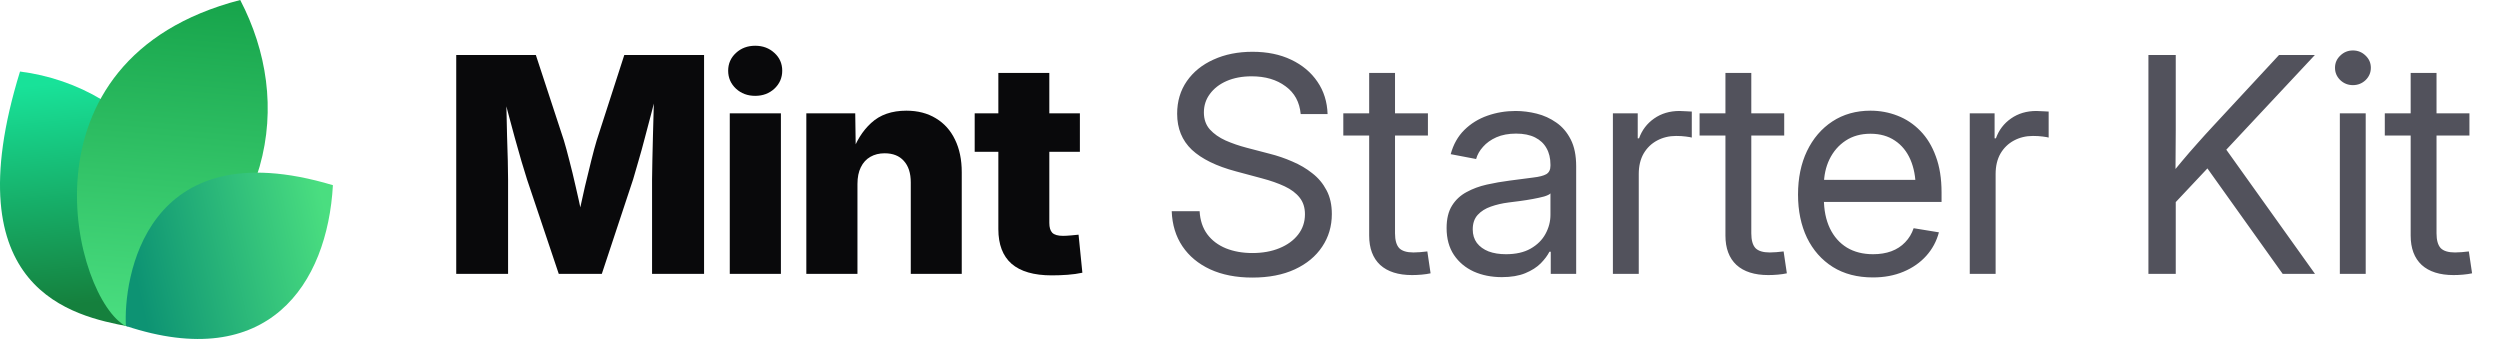
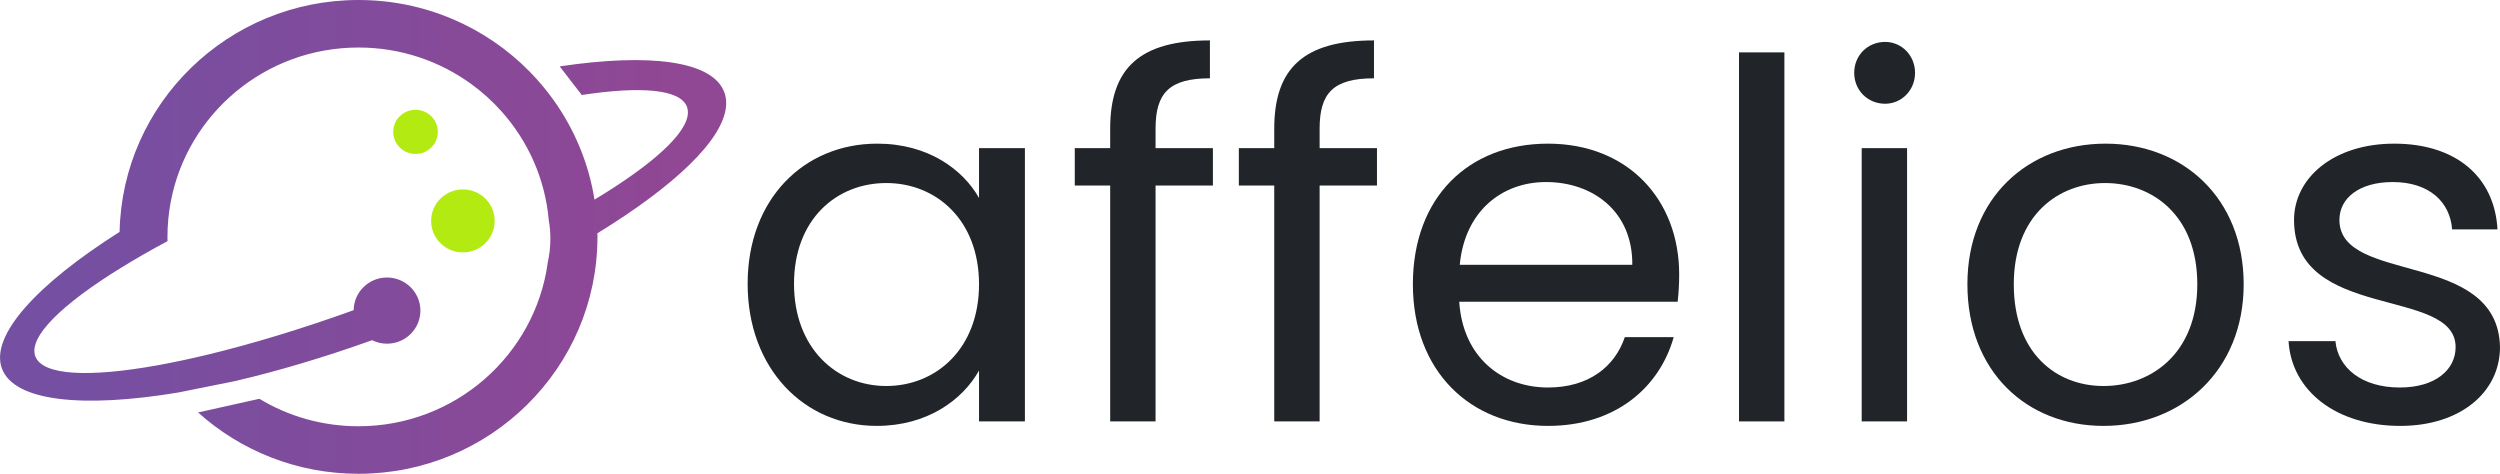
- <svg xmlns="http://www.w3.org/2000/svg" width="177" height="24" viewBox="0 0 177 24" fill="none">
-   <path d="M9.061 23.108C5.268 22.377 -3.391 20.627 1.417 5.064C9.634 6.099 16.973 14.064 9.061 23.108Z" fill="url(#paint0_linear_17557_2020)" />
-   <path d="M8.919 23.094C5.276 21.222 0.784 4.209 17.007 0C20.757 7.193 19.621 16.545 8.919 23.094Z" fill="url(#paint1_linear_17557_2020)" />
-   <path d="M8.914 23.079C8.735 19.882 10.159 9.085 23.57 13.111C23.181 20.123 18.984 26.418 8.914 23.079Z" fill="url(#paint2_linear_17557_2020)" />
-   <path d="M32.301 19.392V3.894H37.938L39.925 9.948C40.036 10.315 40.164 10.787 40.31 11.362C40.462 11.938 40.611 12.552 40.757 13.204C40.91 13.855 41.048 14.483 41.173 15.086C41.305 15.682 41.412 16.192 41.495 16.615H40.695C40.771 16.192 40.871 15.682 40.996 15.086C41.128 14.49 41.267 13.866 41.412 13.214C41.565 12.562 41.714 11.948 41.86 11.373C42.005 10.79 42.133 10.315 42.244 9.948L44.2 3.894H49.848V19.392H46.166V12.704C46.166 12.357 46.173 11.917 46.187 11.383C46.2 10.849 46.214 10.27 46.228 9.646C46.249 9.022 46.266 8.391 46.28 7.753C46.301 7.115 46.311 6.519 46.311 5.964H46.623C46.485 6.561 46.332 7.181 46.166 7.826C45.999 8.471 45.833 9.102 45.666 9.719C45.507 10.336 45.351 10.901 45.198 11.414C45.053 11.928 44.928 12.357 44.824 12.704L42.608 19.392H39.561L37.314 12.704C37.203 12.357 37.072 11.928 36.919 11.414C36.773 10.901 36.614 10.34 36.441 9.729C36.274 9.112 36.104 8.481 35.931 7.836C35.764 7.192 35.608 6.567 35.463 5.964H35.827C35.834 6.512 35.844 7.105 35.858 7.743C35.872 8.374 35.886 9.005 35.9 9.636C35.92 10.26 35.938 10.839 35.952 11.373C35.965 11.907 35.972 12.351 35.972 12.704V19.392H32.301ZM51.668 19.392V8.024H55.288V19.392H51.668ZM53.468 6.786C52.927 6.786 52.473 6.616 52.105 6.276C51.738 5.93 51.554 5.507 51.554 5.007C51.554 4.508 51.738 4.088 52.105 3.749C52.473 3.409 52.927 3.239 53.468 3.239C54.009 3.239 54.463 3.409 54.83 3.749C55.198 4.082 55.382 4.501 55.382 5.007C55.382 5.507 55.198 5.93 54.83 6.276C54.463 6.616 54.009 6.786 53.468 6.786ZM60.708 13.027V19.392H57.088V8.024H60.551L60.593 10.967H60.281C60.593 10.024 61.061 9.268 61.685 8.7C62.309 8.124 63.138 7.836 64.171 7.836C64.975 7.836 65.672 8.017 66.262 8.377C66.851 8.731 67.302 9.234 67.614 9.885C67.933 10.537 68.092 11.307 68.092 12.194V19.392H64.483V12.912C64.483 12.26 64.32 11.754 63.994 11.394C63.675 11.033 63.221 10.853 62.632 10.853C62.25 10.853 61.914 10.936 61.623 11.102C61.332 11.269 61.106 11.515 60.947 11.841C60.787 12.16 60.708 12.555 60.708 13.027ZM76.456 8.024V10.749H69.008V8.024H76.456ZM70.683 5.163H74.292V15.783C74.292 16.102 74.361 16.334 74.5 16.48C74.646 16.625 74.899 16.698 75.259 16.698C75.405 16.698 75.596 16.688 75.831 16.667C76.074 16.646 76.251 16.629 76.362 16.615L76.632 19.309C76.313 19.378 75.963 19.427 75.582 19.455C75.207 19.482 74.836 19.496 74.469 19.496C73.2 19.496 72.25 19.222 71.619 18.674C70.995 18.127 70.683 17.308 70.683 16.22V5.163Z" fill="#09090B" />
-   <path d="M88.667 19.652C87.523 19.652 86.528 19.458 85.682 19.07C84.843 18.681 84.188 18.137 83.716 17.437C83.245 16.736 82.992 15.908 82.957 14.951H84.933C84.968 15.596 85.148 16.14 85.474 16.584C85.8 17.021 86.24 17.354 86.795 17.582C87.35 17.804 87.974 17.915 88.667 17.915C89.388 17.915 90.026 17.801 90.581 17.572C91.143 17.343 91.583 17.024 91.902 16.615C92.228 16.199 92.391 15.717 92.391 15.169C92.391 14.698 92.266 14.306 92.017 13.994C91.767 13.675 91.413 13.408 90.956 13.193C90.498 12.978 89.954 12.787 89.323 12.621L87.502 12.132C86.123 11.765 85.082 11.255 84.382 10.603C83.689 9.944 83.342 9.095 83.342 8.055C83.342 7.174 83.571 6.404 84.028 5.746C84.486 5.087 85.117 4.577 85.921 4.217C86.726 3.849 87.645 3.666 88.678 3.666C89.718 3.666 90.63 3.853 91.413 4.227C92.204 4.602 92.824 5.122 93.275 5.787C93.726 6.446 93.965 7.209 93.993 8.076H92.089C92.013 7.23 91.656 6.574 91.018 6.11C90.387 5.638 89.586 5.403 88.615 5.403C87.95 5.403 87.36 5.513 86.847 5.735C86.341 5.957 85.946 6.262 85.661 6.651C85.377 7.032 85.235 7.469 85.235 7.961C85.235 8.447 85.377 8.849 85.661 9.168C85.946 9.48 86.317 9.74 86.774 9.948C87.232 10.149 87.724 10.319 88.251 10.457L89.884 10.884C90.439 11.023 90.977 11.206 91.496 11.435C92.023 11.657 92.495 11.934 92.911 12.267C93.334 12.593 93.67 12.995 93.92 13.474C94.17 13.945 94.294 14.504 94.294 15.149C94.294 16.015 94.066 16.788 93.608 17.468C93.157 18.148 92.512 18.681 91.673 19.07C90.834 19.458 89.832 19.652 88.667 19.652ZM101.097 8.024V9.594H95.106V8.024H101.097ZM96.937 5.163H98.767V16.521C98.767 17 98.865 17.347 99.059 17.562C99.26 17.77 99.6 17.874 100.078 17.874C100.21 17.874 100.366 17.867 100.546 17.853C100.733 17.832 100.903 17.815 101.056 17.801L101.285 19.351C101.097 19.392 100.886 19.423 100.65 19.444C100.414 19.465 100.189 19.475 99.974 19.475C98.996 19.475 98.244 19.236 97.717 18.758C97.197 18.272 96.937 17.579 96.937 16.677V5.163ZM106.33 19.621C105.595 19.621 104.932 19.489 104.343 19.226C103.754 18.955 103.285 18.564 102.939 18.05C102.592 17.53 102.419 16.896 102.419 16.147C102.419 15.495 102.547 14.965 102.804 14.556C103.06 14.146 103.403 13.828 103.833 13.599C104.263 13.363 104.742 13.186 105.269 13.068C105.796 12.95 106.333 12.857 106.881 12.787C107.574 12.69 108.132 12.617 108.555 12.569C108.978 12.52 109.287 12.441 109.481 12.33C109.675 12.212 109.772 12.014 109.772 11.737V11.654C109.772 11.203 109.679 10.815 109.492 10.489C109.311 10.163 109.041 9.91 108.68 9.729C108.32 9.549 107.872 9.459 107.338 9.459C106.805 9.459 106.34 9.546 105.945 9.719C105.556 9.892 105.241 10.118 104.998 10.395C104.755 10.665 104.593 10.953 104.509 11.258L102.71 10.915C102.897 10.222 103.22 9.65 103.677 9.199C104.135 8.748 104.679 8.412 105.31 8.19C105.941 7.968 106.607 7.857 107.307 7.857C107.8 7.857 108.295 7.92 108.795 8.044C109.301 8.169 109.765 8.381 110.188 8.679C110.611 8.97 110.951 9.369 111.208 9.875C111.464 10.374 111.593 11.005 111.593 11.768V19.392H109.793V17.822H109.7C109.568 18.085 109.363 18.359 109.086 18.643C108.809 18.921 108.444 19.153 107.994 19.34C107.543 19.527 106.988 19.621 106.33 19.621ZM106.621 17.998C107.321 17.998 107.904 17.867 108.368 17.603C108.84 17.333 109.19 16.986 109.419 16.563C109.654 16.133 109.772 15.682 109.772 15.211V13.692C109.703 13.769 109.554 13.841 109.325 13.911C109.096 13.973 108.829 14.032 108.524 14.088C108.226 14.143 107.921 14.192 107.609 14.233C107.304 14.275 107.033 14.309 106.798 14.337C106.354 14.393 105.938 14.49 105.549 14.628C105.168 14.76 104.86 14.954 104.624 15.211C104.388 15.467 104.27 15.811 104.27 16.241C104.27 16.615 104.367 16.934 104.561 17.198C104.762 17.461 105.04 17.662 105.393 17.801C105.747 17.933 106.156 17.998 106.621 17.998ZM114.193 19.392V8.024H115.951V9.792H116.045C116.253 9.209 116.61 8.741 117.116 8.388C117.622 8.034 118.219 7.857 118.905 7.857C119.058 7.857 119.217 7.864 119.384 7.878C119.55 7.885 119.682 7.892 119.779 7.899V9.74C119.716 9.719 119.578 9.695 119.363 9.667C119.155 9.639 118.922 9.625 118.666 9.625C118.174 9.625 117.726 9.733 117.324 9.948C116.922 10.163 116.603 10.471 116.367 10.874C116.138 11.276 116.024 11.758 116.024 12.319V19.392H114.193ZM126.322 8.024V9.594H120.33V8.024H126.322ZM122.161 5.163H123.992V16.521C123.992 17 124.089 17.347 124.283 17.562C124.484 17.77 124.824 17.874 125.302 17.874C125.434 17.874 125.59 17.867 125.77 17.853C125.958 17.832 126.127 17.815 126.28 17.801L126.509 19.351C126.322 19.392 126.11 19.423 125.874 19.444C125.639 19.465 125.413 19.475 125.198 19.475C124.221 19.475 123.468 19.236 122.941 18.758C122.421 18.272 122.161 17.579 122.161 16.677V5.163ZM132.604 19.642C131.502 19.642 130.555 19.396 129.765 18.903C128.974 18.404 128.364 17.714 127.934 16.834C127.511 15.946 127.3 14.927 127.3 13.775C127.3 12.611 127.511 11.584 127.934 10.697C128.364 9.802 128.964 9.102 129.734 8.596C130.51 8.089 131.408 7.836 132.428 7.836C133.1 7.836 133.738 7.954 134.341 8.19C134.952 8.426 135.489 8.783 135.954 9.261C136.425 9.74 136.793 10.343 137.056 11.071C137.327 11.792 137.462 12.645 137.462 13.63V14.296H128.433V12.735H136.463L135.631 13.297C135.631 12.541 135.506 11.876 135.257 11.3C135.007 10.725 134.643 10.277 134.165 9.958C133.686 9.632 133.107 9.469 132.428 9.469C131.748 9.469 131.162 9.632 130.67 9.958C130.177 10.284 129.796 10.725 129.526 11.279C129.262 11.827 129.13 12.441 129.13 13.12V14.046C129.13 14.864 129.273 15.572 129.557 16.168C129.841 16.757 130.243 17.211 130.763 17.53C131.283 17.842 131.901 17.998 132.615 17.998C133.093 17.998 133.523 17.929 133.905 17.79C134.293 17.645 134.619 17.433 134.882 17.156C135.153 16.879 135.354 16.546 135.486 16.157L137.275 16.449C137.108 17.08 136.81 17.634 136.38 18.113C135.95 18.591 135.413 18.966 134.768 19.236C134.123 19.507 133.402 19.642 132.604 19.642ZM139.459 19.392V8.024H141.217V9.792H141.311C141.519 9.209 141.876 8.741 142.382 8.388C142.888 8.034 143.485 7.857 144.171 7.857C144.324 7.857 144.483 7.864 144.649 7.878C144.816 7.885 144.948 7.892 145.045 7.899V9.74C144.982 9.719 144.844 9.695 144.629 9.667C144.421 9.639 144.188 9.625 143.932 9.625C143.439 9.625 142.992 9.733 142.59 9.948C142.188 10.163 141.869 10.471 141.633 10.874C141.404 11.276 141.29 11.758 141.29 12.319V19.392H139.459ZM153.429 14.961V12.715C153.783 12.257 154.136 11.82 154.49 11.404C154.844 10.981 155.204 10.565 155.572 10.156C155.939 9.74 156.314 9.327 156.695 8.918L161.355 3.894H163.893L157.277 10.967H157.184L153.429 14.961ZM152.108 19.392V3.894H154.043V9.241L154.022 12.559L154.043 13.505V19.392H152.108ZM161.615 19.392L155.967 11.477L157.173 9.969L163.903 19.392H161.615ZM165.661 19.392V8.024H167.492V19.392H165.661ZM166.587 6.027C166.24 6.027 165.942 5.909 165.692 5.673C165.443 5.43 165.318 5.139 165.318 4.799C165.318 4.459 165.443 4.172 165.692 3.936C165.942 3.693 166.24 3.572 166.587 3.572C166.934 3.572 167.232 3.693 167.482 3.936C167.731 4.172 167.856 4.459 167.856 4.799C167.856 5.139 167.731 5.43 167.482 5.673C167.232 5.909 166.934 6.027 166.587 6.027ZM174.836 8.024V9.594H168.844V8.024H174.836ZM170.675 5.163H172.506V16.521C172.506 17 172.603 17.347 172.797 17.562C172.998 17.77 173.338 17.874 173.816 17.874C173.948 17.874 174.104 17.867 174.284 17.853C174.472 17.832 174.641 17.815 174.794 17.801L175.023 19.351C174.836 19.392 174.624 19.423 174.388 19.444C174.153 19.465 173.927 19.475 173.712 19.475C172.735 19.475 171.982 19.236 171.455 18.758C170.935 18.272 170.675 17.579 170.675 16.677V5.163Z" fill="#52525C" />
+ <svg xmlns="http://www.w3.org/2000/svg" id="Layer_2" data-name="Layer 2" viewBox="0 0 4010.54 760.08">
  <defs>
-     <linearGradient id="paint0_linear_17557_2020" x1="3.776" y1="5.916" x2="5.232" y2="21.559" gradientUnits="userSpaceOnUse">
-       <stop stop-color="#18E299" />
-       <stop offset="1" stop-color="#15803D" />
-     </linearGradient>
-     <linearGradient id="paint1_linear_17557_2020" x1="12.171" y1="-0.718" x2="10.19" y2="22.983" gradientUnits="userSpaceOnUse">
-       <stop stop-color="#16A34A" />
-       <stop offset="1" stop-color="#4ADE80" />
-     </linearGradient>
-     <linearGradient id="paint2_linear_17557_2020" x1="23.133" y1="15.353" x2="9.338" y2="18.52" gradientUnits="userSpaceOnUse">
-       <stop stop-color="#4ADE80" />
-       <stop offset="1" stop-color="#0D9373" />
+     <style>
+       .cls-1 {
+         fill: url(#linear-gradient);
+       }
+ 
+       .cls-1, .cls-2, .cls-3 {
+         stroke-width: 0px;
+       }
+ 
+       .cls-2 {
+         fill: #b3ea11;
+       }
+ 
+       .cls-3 {
+         fill: #212529;
+       }
+     </style>
+     <linearGradient id="linear-gradient" x1="-160.47" y1="600.32" x2="971.38" y2="600.32" gradientTransform="translate(164.58 -177.22) scale(.94)" gradientUnits="userSpaceOnUse">
+       <stop offset=".1" stop-color="#754fa2" />
+       <stop offset="1" stop-color="#904794" />
    </linearGradient>
  </defs>
+   <g id="Layer_1-2" data-name="Layer 1">
+     <g>
+       <path class="cls-3" d="m1407.37,230.43c81.6,0,137.6,41.6,163.2,87.2v-80h73.6v438.4h-73.6v-81.6c-26.4,47.2-83.2,88.8-164,88.8-116.8,0-207.2-92-207.2-228s90.4-224.8,208-224.8Zm14.4,63.2c-80,0-148,58.4-148,161.6s68,164,148,164,148.8-60,148.8-163.2-68.8-162.4-148.8-162.4Z" />
+       <path class="cls-3" d="m1780.97,297.63h-56.8v-60h56.8v-31.2c0-97.6,48-141.6,160-141.6v60.8c-65.6,0-87.2,24-87.2,80.8v31.2h92v60h-92v378.4h-72.8v-378.4Z" />
+       <path class="cls-3" d="m2044.16,297.63h-56.8v-60h56.8v-31.2c0-97.6,48-141.6,160-141.6v60.8c-65.6,0-87.2,24-87.2,80.8v31.2h92v60h-92v378.4h-72.8v-378.4Z" />
+       <path class="cls-3" d="m2483.36,683.24c-124.8,0-216.8-88-216.8-227.2s88.8-225.6,216.8-225.6,210.4,89.6,210.4,209.6c0,16-.8,28.8-2.4,44h-350.4c5.6,88.8,68,137.6,142.4,137.6,65.6,0,107.2-33.6,123.2-80.8h78.4c-22.4,80-92.8,142.4-201.6,142.4Zm-141.6-258.4h276.8c.8-85.6-63.2-132.8-138.4-132.8-71.2,0-130.4,47.2-138.4,132.8Z" />
+       <path class="cls-3" d="m2789.76,84.03h72.8v592h-72.8V84.03Z" />
+       <path class="cls-3" d="m2974.55,116.83c0-28,21.6-49.6,49.6-49.6,26.4,0,48,21.6,48,49.6s-21.6,49.6-48,49.6c-28,0-49.6-21.6-49.6-49.6Zm12,120.8h72.8v438.4h-72.8V237.63Z" />
+       <path class="cls-3" d="m3374.54,683.24c-124,0-218.4-88-218.4-227.2s97.6-225.6,221.6-225.6,221.6,87.2,221.6,225.6-100,227.2-224.8,227.2Zm0-64c76,0,150.4-52,150.4-163.2s-72.8-162.4-148-162.4-146.4,52-146.4,162.4,68,163.2,144,163.2Z" />
+       <path class="cls-3" d="m3850.53,683.24c-102.4,0-174.4-56-179.2-136h75.2c4,42.4,41.6,74.4,103.2,74.4,57.6,0,89.6-28.8,89.6-64.8,0-97.6-259.2-40.8-259.2-204,0-67.2,63.2-122.4,160.8-122.4s160.8,52,165.6,137.6h-72.8c-3.2-44-36.8-76-95.2-76-53.6,0-85.6,25.6-85.6,60.8,0,104,254.4,47.2,257.6,204,0,72-63.2,126.4-160,126.4Z" />
+     </g>
+     <ellipse class="cls-2" cx="742.58" cy="354.37" rx="50.97" ry="50.53" />
+     <path class="cls-1" d="m1164.93,167.43c-.02.36-.03.72-.04,1.09.01.01.01.03,0,.04,0,.28-.03.57-.06.85.01.01.01.03,0,.04.01.03.01.07,0,.12,0,0,0,.01-.02.03-4.01,54.45-82.44,128.44-206.48,204.65l.06,1.85v.24s.02,0,.02-.01c.03,1.23.03,2.45.03,3.69,0,209.88-171.64,380.04-383.36,380.04-99.05,0-189.3-37.26-257.33-98.39l98.31-21.93c46.37,27.96,100.79,44.06,159.02,44.06,154.96,0,283.06-114.01,303.58-262.04-.05.03-.08.04-.12.06,2.87-12.47,4.38-25.47,4.38-38.81,0-10.2-.89-20.19-2.58-29.93-5.9-66.41-33.35-126.7-75.38-173.94-14.48-16.29-30.7-31.02-48.39-43.92-50.8-37.09-113.57-58.99-181.48-58.99-149.9,0-274.68,106.71-301.22,247.68-3.43,18.19-5.22,36.94-5.22,56.11,0,2.27.03,4.53.09,6.79-26.69,14.33-51.42,28.49-73.84,42.3-95.71,58.95-149.77,111.52-138.22,142.5,11.51,30.95,86.18,34.19,196.21,14.37,25.51-4.61,52.93-10.44,81.9-17.47,70.06-16.96,149.24-40.91,232.56-70.93.36-29,24.19-52.4,53.53-52.4s53.55,23.77,53.55,53.08-23.98,53.08-53.55,53.08c-8.62,0-16.76-2.02-23.97-5.61-77.13,27.7-151.64,49.7-220.3,65.71l-90.55,18.2c-153.48,25.56-263.34,14.3-282.93-38.34-19.66-52.81,56.04-135.29,188.71-219.29C196.08,165.83,366.02,0,575.07,0c107.52,0,204.69,43.87,274.3,114.56,14.02,14.22,26.9,29.53,38.54,45.78,33.33,46.55,56.35,100.86,65.75,159.67.03.06.03.13.03.21,93.15-56.12,149.86-107.02,149.86-139.84,0-.61-.01-1.24-.06-1.84-.01-.24-.03-.48-.06-.7-.03-.3-.06-.58-.09-.88-.21-1.94-.66-3.81-1.33-5.62-10.53-28.28-73.86-33.43-168.73-18.94l-35.41-45.89c143.53-21.54,245.25-9.11,264.03,41.34,1.81,4.86,2.81,9.99,3.03,15.33.06,1.41.06,2.83,0,4.25Z" />
+     <ellipse class="cls-2" cx="666.59" cy="211.54" rx="35.75" ry="35.44" />
+   </g>
</svg>
